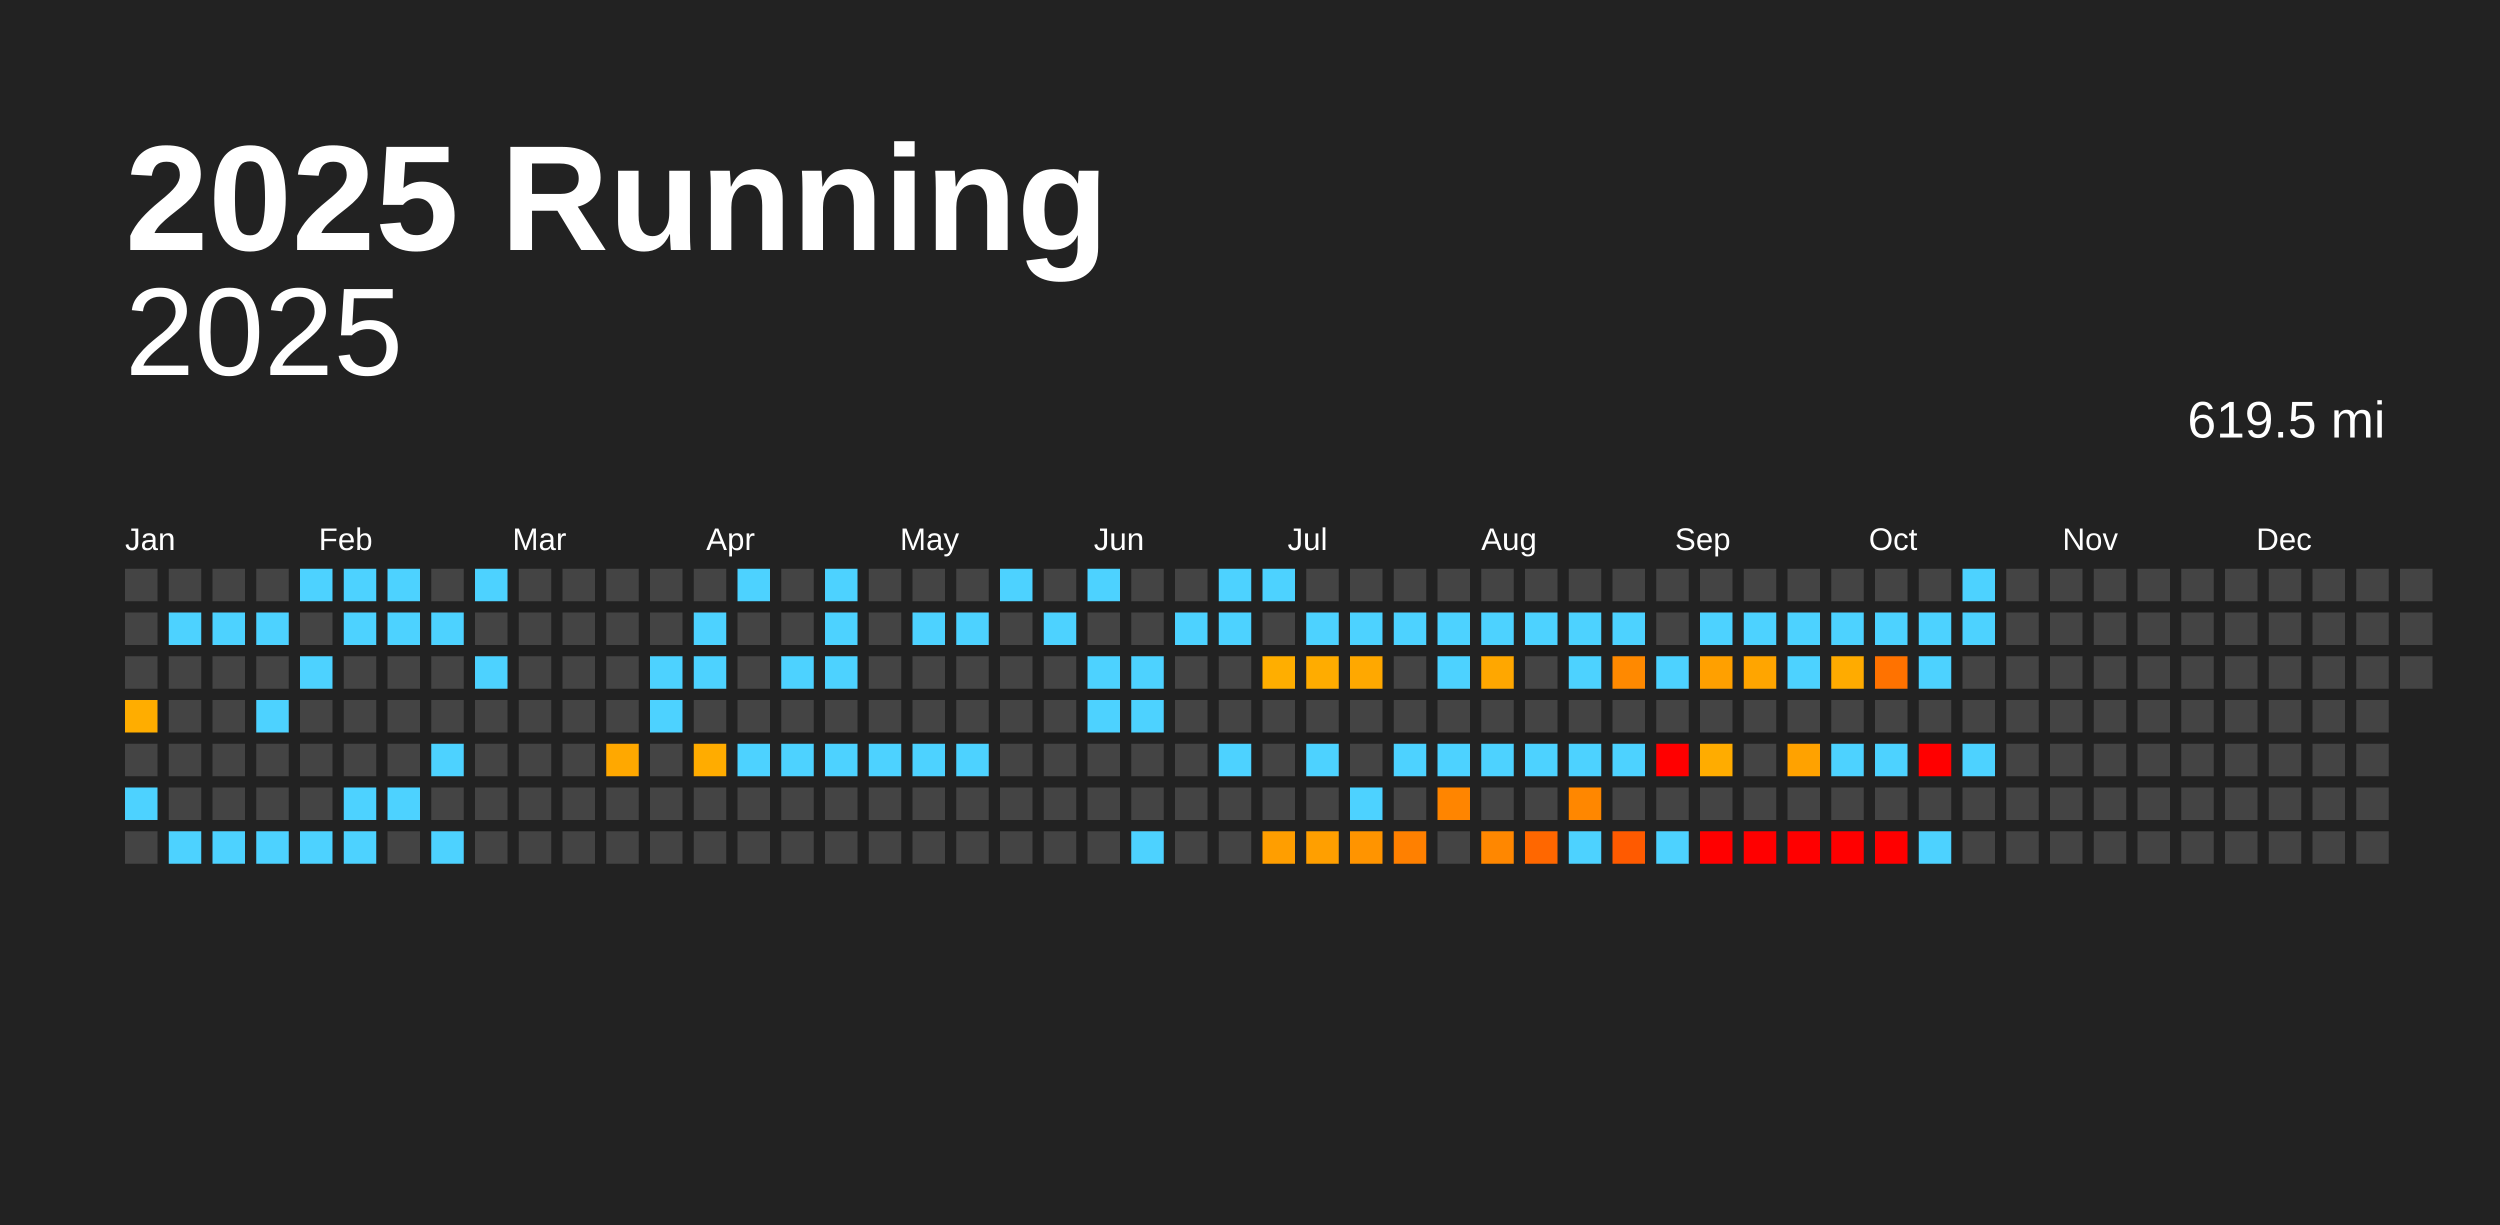
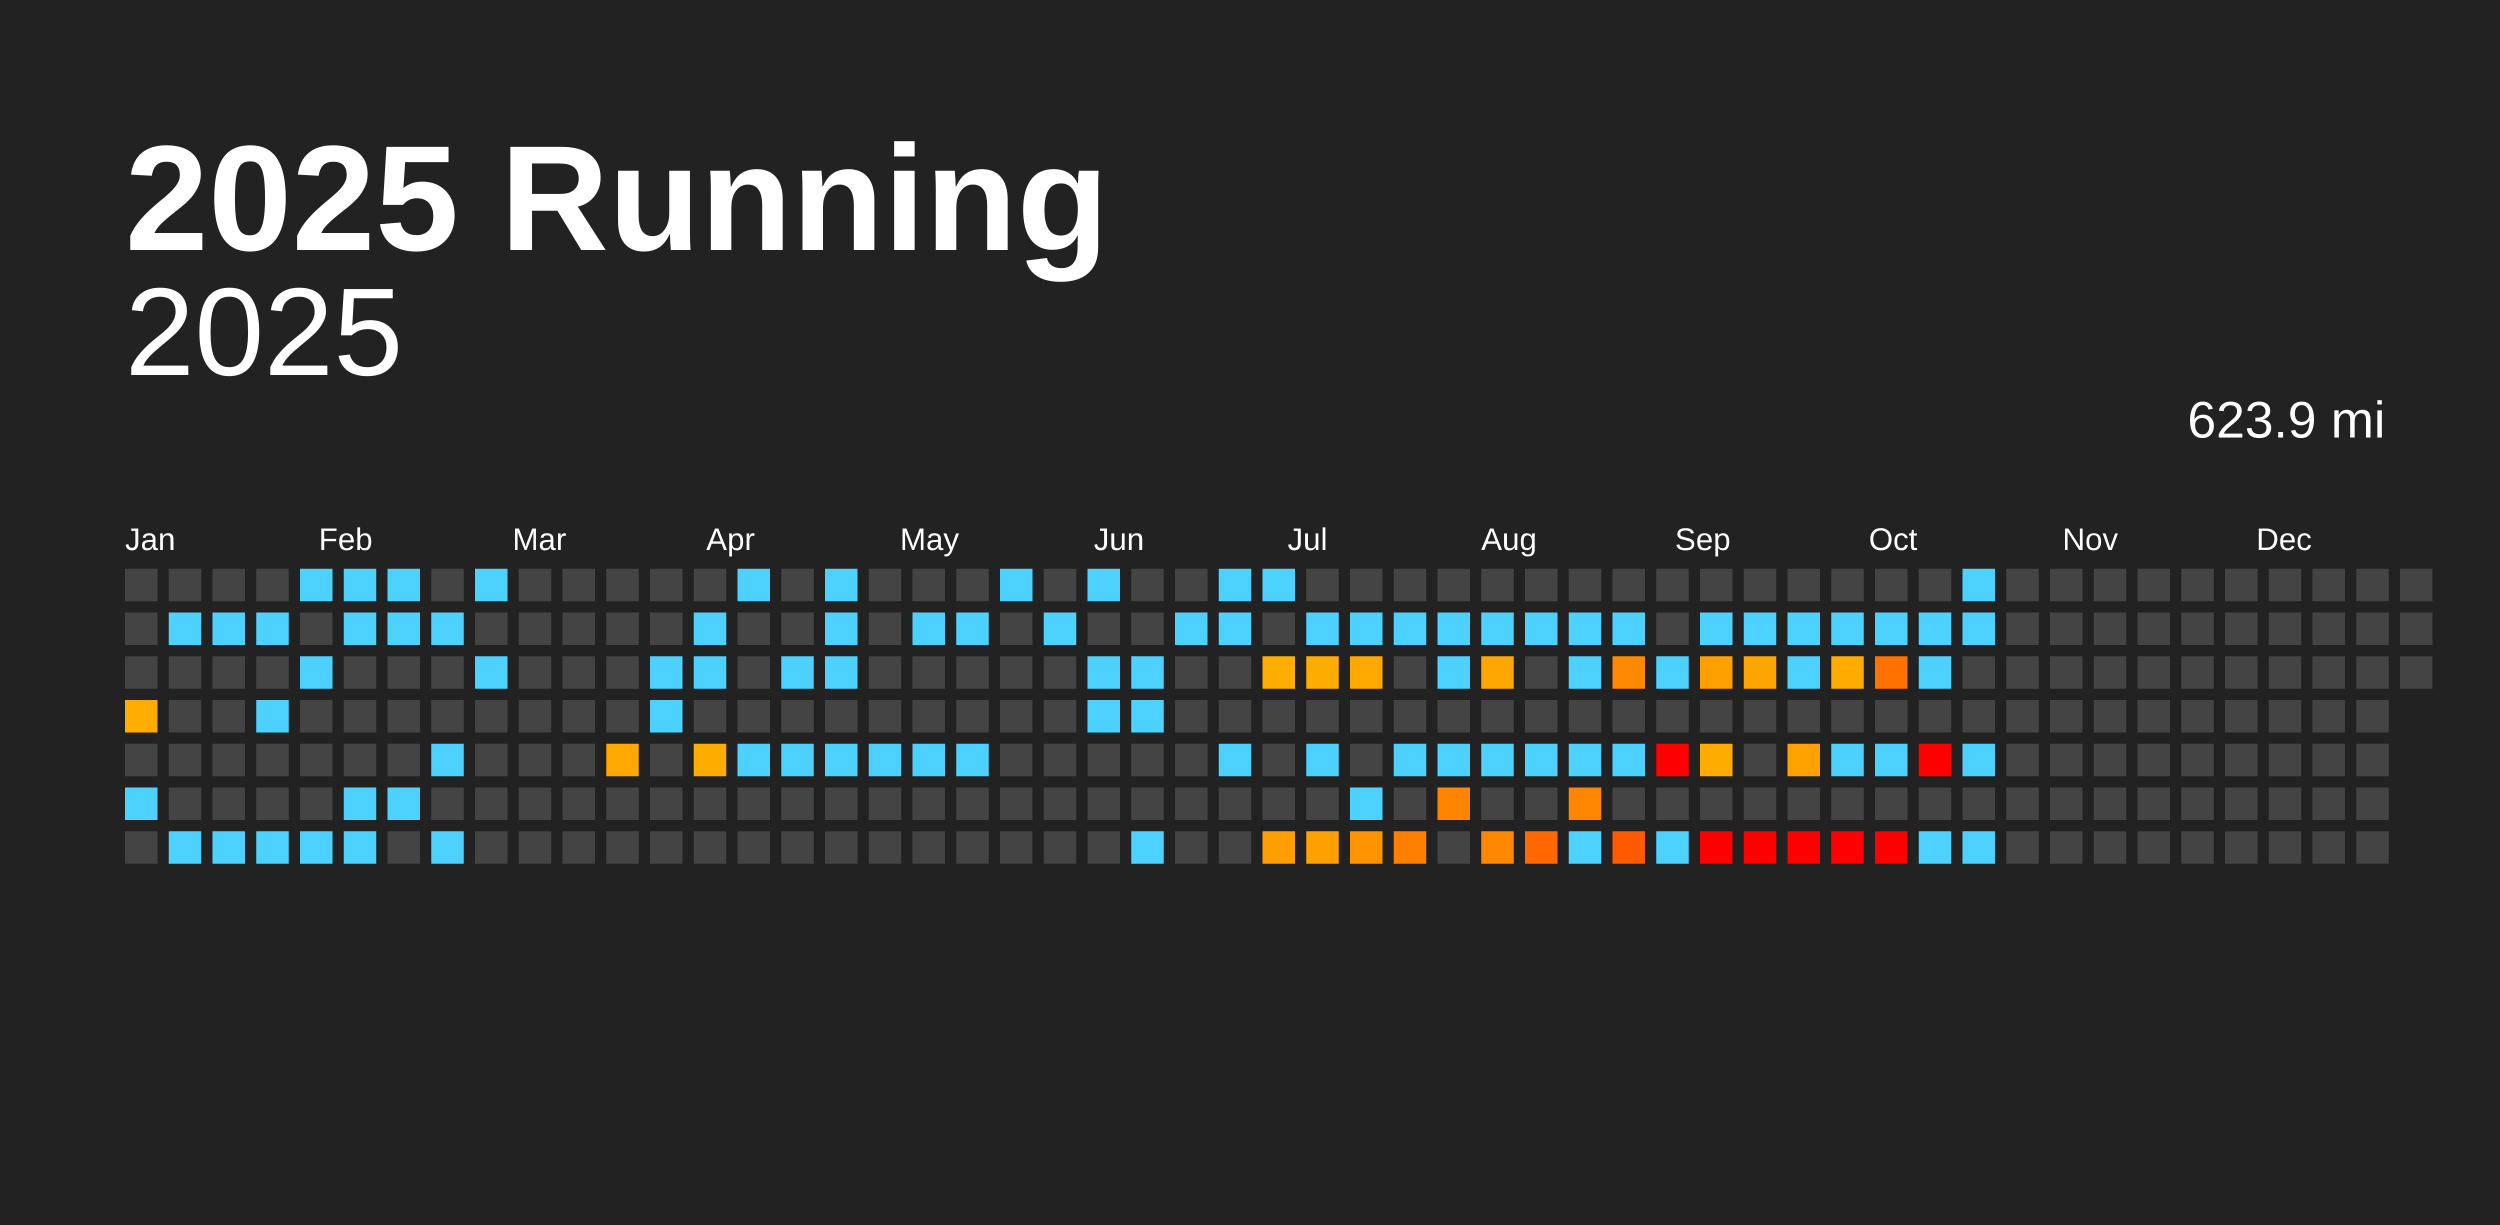
<svg xmlns="http://www.w3.org/2000/svg" baseProfile="full" height="98mm" version="1.1" viewBox="0,0,200,98" width="200mm">
  <defs />
  <rect fill="#222222" height="98" width="200" x="0" y="0" />
  <text fill="#FFFFFF" style="font-size:12px; font-family:Arial; font-weight:bold;" x="10" y="20">2025 Running</text>
  <text alignment-baseline="hanging" fill="#FFFFFF" style="font-size:10.0px; font-family:Arial;" x="10" y="30">2025</text>
-   <text alignment-baseline="hanging" fill="#FFFFFF" style="font-size:4.125px; font-family:Arial;" x="175" y="35">619.5 mi</text>
+   <text alignment-baseline="hanging" fill="#FFFFFF" style="font-size:4.125px; font-family:Arial;" x="175" y="35">623.9 mi</text>
  <text fill="#FFFFFF" style="font-size:2.5px; font-family:Arial" x="10.0" y="44">Jan</text>
  <text fill="#FFFFFF" style="font-size:2.5px; font-family:Arial" x="25.5" y="44">Feb</text>
  <text fill="#FFFFFF" style="font-size:2.5px; font-family:Arial" x="41.0" y="44">Mar</text>
  <text fill="#FFFFFF" style="font-size:2.5px; font-family:Arial" x="56.5" y="44">Apr</text>
  <text fill="#FFFFFF" style="font-size:2.5px; font-family:Arial" x="72.0" y="44">May</text>
  <text fill="#FFFFFF" style="font-size:2.5px; font-family:Arial" x="87.5" y="44">Jun</text>
  <text fill="#FFFFFF" style="font-size:2.5px; font-family:Arial" x="103.0" y="44">Jul</text>
  <text fill="#FFFFFF" style="font-size:2.5px; font-family:Arial" x="118.5" y="44">Aug</text>
  <text fill="#FFFFFF" style="font-size:2.5px; font-family:Arial" x="134.0" y="44">Sep</text>
  <text fill="#FFFFFF" style="font-size:2.5px; font-family:Arial" x="149.5" y="44">Oct</text>
  <text fill="#FFFFFF" style="font-size:2.5px; font-family:Arial" x="165.0" y="44">Nov</text>
  <text fill="#FFFFFF" style="font-size:2.5px; font-family:Arial" x="180.5" y="44">Dec</text>
  <rect fill="#444444" height="2.6" width="2.6" x="10.0" y="45.5" />
  <rect fill="#444444" height="2.6" width="2.6" x="10.0" y="49.0" />
  <rect fill="#444444" height="2.6" width="2.6" x="10.0" y="52.5" />
  <rect fill="#ffad00" height="2.6" width="2.6" x="10.0" y="56.0" />
  <rect fill="#444444" height="2.6" width="2.6" x="10.0" y="59.5" />
  <rect fill="#4dd2ff" height="2.6" width="2.6" x="10.0" y="63.0" />
  <rect fill="#444444" height="2.6" width="2.6" x="10.0" y="66.5" />
  <rect fill="#444444" height="2.6" width="2.6" x="13.5" y="45.5" />
  <rect fill="#4dd2ff" height="2.6" width="2.6" x="13.5" y="49.0" />
  <rect fill="#444444" height="2.6" width="2.6" x="13.5" y="52.5" />
  <rect fill="#444444" height="2.6" width="2.6" x="13.5" y="56.0" />
  <rect fill="#444444" height="2.6" width="2.6" x="13.5" y="59.5" />
  <rect fill="#444444" height="2.6" width="2.6" x="13.5" y="63.0" />
  <rect fill="#4dd2ff" height="2.6" width="2.6" x="13.5" y="66.5" />
  <rect fill="#444444" height="2.6" width="2.6" x="17.0" y="45.5" />
  <rect fill="#4dd2ff" height="2.6" width="2.6" x="17.0" y="49.0" />
  <rect fill="#444444" height="2.6" width="2.6" x="17.0" y="52.5" />
  <rect fill="#444444" height="2.6" width="2.6" x="17.0" y="56.0" />
  <rect fill="#444444" height="2.6" width="2.6" x="17.0" y="59.5" />
  <rect fill="#444444" height="2.6" width="2.6" x="17.0" y="63.0" />
  <rect fill="#4dd2ff" height="2.6" width="2.6" x="17.0" y="66.5" />
  <rect fill="#444444" height="2.6" width="2.6" x="20.5" y="45.5" />
  <rect fill="#4dd2ff" height="2.6" width="2.6" x="20.5" y="49.0" />
  <rect fill="#444444" height="2.6" width="2.6" x="20.5" y="52.5" />
  <rect fill="#4dd2ff" height="2.6" width="2.6" x="20.5" y="56.0" />
  <rect fill="#444444" height="2.6" width="2.6" x="20.5" y="59.5" />
  <rect fill="#444444" height="2.6" width="2.6" x="20.5" y="63.0" />
  <rect fill="#4dd2ff" height="2.6" width="2.6" x="20.5" y="66.5" />
  <rect fill="#4dd2ff" height="2.6" width="2.6" x="24.0" y="45.5" />
  <rect fill="#444444" height="2.6" width="2.6" x="24.0" y="49.0" />
  <rect fill="#4dd2ff" height="2.6" width="2.6" x="24.0" y="52.5" />
  <rect fill="#444444" height="2.6" width="2.6" x="24.0" y="56.0" />
  <rect fill="#444444" height="2.6" width="2.6" x="24.0" y="59.5" />
  <rect fill="#444444" height="2.6" width="2.6" x="24.0" y="63.0" />
  <rect fill="#4dd2ff" height="2.6" width="2.6" x="24.0" y="66.5" />
  <rect fill="#4dd2ff" height="2.6" width="2.6" x="27.5" y="45.5" />
  <rect fill="#4dd2ff" height="2.6" width="2.6" x="27.5" y="49.0" />
  <rect fill="#444444" height="2.6" width="2.6" x="27.5" y="52.5" />
  <rect fill="#444444" height="2.6" width="2.6" x="27.5" y="56.0" />
  <rect fill="#444444" height="2.6" width="2.6" x="27.5" y="59.5" />
  <rect fill="#4dd2ff" height="2.6" width="2.6" x="27.5" y="63.0" />
  <rect fill="#4dd2ff" height="2.6" width="2.6" x="27.5" y="66.5" />
  <rect fill="#4dd2ff" height="2.6" width="2.6" x="31.0" y="45.5" />
  <rect fill="#4dd2ff" height="2.6" width="2.6" x="31.0" y="49.0" />
  <rect fill="#444444" height="2.6" width="2.6" x="31.0" y="52.5" />
  <rect fill="#444444" height="2.6" width="2.6" x="31.0" y="56.0" />
  <rect fill="#444444" height="2.6" width="2.6" x="31.0" y="59.5" />
  <rect fill="#4dd2ff" height="2.6" width="2.6" x="31.0" y="63.0" />
  <rect fill="#444444" height="2.6" width="2.6" x="31.0" y="66.5" />
  <rect fill="#444444" height="2.6" width="2.6" x="34.5" y="45.5" />
  <rect fill="#4dd2ff" height="2.6" width="2.6" x="34.5" y="49.0" />
  <rect fill="#444444" height="2.6" width="2.6" x="34.5" y="52.5" />
  <rect fill="#444444" height="2.6" width="2.6" x="34.5" y="56.0" />
  <rect fill="#4dd2ff" height="2.6" width="2.6" x="34.5" y="59.5" />
  <rect fill="#444444" height="2.6" width="2.6" x="34.5" y="63.0" />
  <rect fill="#4dd2ff" height="2.6" width="2.6" x="34.5" y="66.5" />
  <rect fill="#4dd2ff" height="2.6" width="2.6" x="38.0" y="45.5" />
  <rect fill="#444444" height="2.6" width="2.6" x="38.0" y="49.0" />
  <rect fill="#4dd2ff" height="2.6" width="2.6" x="38.0" y="52.5" />
  <rect fill="#444444" height="2.6" width="2.6" x="38.0" y="56.0" />
  <rect fill="#444444" height="2.6" width="2.6" x="38.0" y="59.5" />
  <rect fill="#444444" height="2.6" width="2.6" x="38.0" y="63.0" />
  <rect fill="#444444" height="2.6" width="2.6" x="38.0" y="66.5" />
  <rect fill="#444444" height="2.6" width="2.6" x="41.5" y="45.5" />
  <rect fill="#444444" height="2.6" width="2.6" x="41.5" y="49.0" />
  <rect fill="#444444" height="2.6" width="2.6" x="41.5" y="52.5" />
  <rect fill="#444444" height="2.6" width="2.6" x="41.5" y="56.0" />
  <rect fill="#444444" height="2.6" width="2.6" x="41.5" y="59.5" />
  <rect fill="#444444" height="2.6" width="2.6" x="41.5" y="63.0" />
  <rect fill="#444444" height="2.6" width="2.6" x="41.5" y="66.5" />
  <rect fill="#444444" height="2.6" width="2.6" x="45.0" y="45.5" />
  <rect fill="#444444" height="2.6" width="2.6" x="45.0" y="49.0" />
  <rect fill="#444444" height="2.6" width="2.6" x="45.0" y="52.5" />
  <rect fill="#444444" height="2.6" width="2.6" x="45.0" y="56.0" />
  <rect fill="#444444" height="2.6" width="2.6" x="45.0" y="59.5" />
  <rect fill="#444444" height="2.6" width="2.6" x="45.0" y="63.0" />
  <rect fill="#444444" height="2.6" width="2.6" x="45.0" y="66.5" />
  <rect fill="#444444" height="2.6" width="2.6" x="48.5" y="45.5" />
  <rect fill="#444444" height="2.6" width="2.6" x="48.5" y="49.0" />
  <rect fill="#444444" height="2.6" width="2.6" x="48.5" y="52.5" />
  <rect fill="#444444" height="2.6" width="2.6" x="48.5" y="56.0" />
  <rect fill="#ffa800" height="2.6" width="2.6" x="48.5" y="59.5" />
  <rect fill="#444444" height="2.6" width="2.6" x="48.5" y="63.0" />
  <rect fill="#444444" height="2.6" width="2.6" x="48.5" y="66.5" />
  <rect fill="#444444" height="2.6" width="2.6" x="52.0" y="45.5" />
  <rect fill="#444444" height="2.6" width="2.6" x="52.0" y="49.0" />
  <rect fill="#4dd2ff" height="2.6" width="2.6" x="52.0" y="52.5" />
  <rect fill="#4dd2ff" height="2.6" width="2.6" x="52.0" y="56.0" />
  <rect fill="#444444" height="2.6" width="2.6" x="52.0" y="59.5" />
  <rect fill="#444444" height="2.6" width="2.6" x="52.0" y="63.0" />
  <rect fill="#444444" height="2.6" width="2.6" x="52.0" y="66.5" />
  <rect fill="#444444" height="2.6" width="2.6" x="55.5" y="45.5" />
  <rect fill="#4dd2ff" height="2.6" width="2.6" x="55.5" y="49.0" />
  <rect fill="#4dd2ff" height="2.6" width="2.6" x="55.5" y="52.5" />
  <rect fill="#444444" height="2.6" width="2.6" x="55.5" y="56.0" />
  <rect fill="#ffac00" height="2.6" width="2.6" x="55.5" y="59.5" />
  <rect fill="#444444" height="2.6" width="2.6" x="55.5" y="63.0" />
  <rect fill="#444444" height="2.6" width="2.6" x="55.5" y="66.5" />
  <rect fill="#4dd2ff" height="2.6" width="2.6" x="59.0" y="45.5" />
  <rect fill="#444444" height="2.6" width="2.6" x="59.0" y="49.0" />
  <rect fill="#444444" height="2.6" width="2.6" x="59.0" y="52.5" />
  <rect fill="#444444" height="2.6" width="2.6" x="59.0" y="56.0" />
  <rect fill="#4dd2ff" height="2.6" width="2.6" x="59.0" y="59.5" />
  <rect fill="#444444" height="2.6" width="2.6" x="59.0" y="63.0" />
  <rect fill="#444444" height="2.6" width="2.6" x="59.0" y="66.5" />
  <rect fill="#444444" height="2.6" width="2.6" x="62.5" y="45.5" />
  <rect fill="#444444" height="2.6" width="2.6" x="62.5" y="49.0" />
  <rect fill="#4dd2ff" height="2.6" width="2.6" x="62.5" y="52.5" />
  <rect fill="#444444" height="2.6" width="2.6" x="62.5" y="56.0" />
  <rect fill="#4dd2ff" height="2.6" width="2.6" x="62.5" y="59.5" />
  <rect fill="#444444" height="2.6" width="2.6" x="62.5" y="63.0" />
  <rect fill="#444444" height="2.6" width="2.6" x="62.5" y="66.5" />
  <rect fill="#4dd2ff" height="2.6" width="2.6" x="66.0" y="45.5" />
  <rect fill="#4dd2ff" height="2.6" width="2.6" x="66.0" y="49.0" />
  <rect fill="#4dd2ff" height="2.6" width="2.6" x="66.0" y="52.5" />
  <rect fill="#444444" height="2.6" width="2.6" x="66.0" y="56.0" />
  <rect fill="#4dd2ff" height="2.6" width="2.6" x="66.0" y="59.5" />
  <rect fill="#444444" height="2.6" width="2.6" x="66.0" y="63.0" />
  <rect fill="#444444" height="2.6" width="2.6" x="66.0" y="66.5" />
  <rect fill="#444444" height="2.6" width="2.6" x="69.5" y="45.5" />
  <rect fill="#444444" height="2.6" width="2.6" x="69.5" y="49.0" />
  <rect fill="#444444" height="2.6" width="2.6" x="69.5" y="52.5" />
  <rect fill="#444444" height="2.6" width="2.6" x="69.5" y="56.0" />
  <rect fill="#4dd2ff" height="2.6" width="2.6" x="69.5" y="59.5" />
  <rect fill="#444444" height="2.6" width="2.6" x="69.5" y="63.0" />
  <rect fill="#444444" height="2.6" width="2.6" x="69.5" y="66.5" />
  <rect fill="#444444" height="2.6" width="2.6" x="73.0" y="45.5" />
  <rect fill="#4dd2ff" height="2.6" width="2.6" x="73.0" y="49.0" />
  <rect fill="#444444" height="2.6" width="2.6" x="73.0" y="52.5" />
  <rect fill="#444444" height="2.6" width="2.6" x="73.0" y="56.0" />
  <rect fill="#4dd2ff" height="2.6" width="2.6" x="73.0" y="59.5" />
  <rect fill="#444444" height="2.6" width="2.6" x="73.0" y="63.0" />
  <rect fill="#444444" height="2.6" width="2.6" x="73.0" y="66.5" />
  <rect fill="#444444" height="2.6" width="2.6" x="76.5" y="45.5" />
  <rect fill="#4dd2ff" height="2.6" width="2.6" x="76.5" y="49.0" />
  <rect fill="#444444" height="2.6" width="2.6" x="76.5" y="52.5" />
  <rect fill="#444444" height="2.6" width="2.6" x="76.5" y="56.0" />
  <rect fill="#4dd2ff" height="2.6" width="2.6" x="76.5" y="59.5" />
  <rect fill="#444444" height="2.6" width="2.6" x="76.5" y="63.0" />
  <rect fill="#444444" height="2.6" width="2.6" x="76.5" y="66.5" />
  <rect fill="#4dd2ff" height="2.6" width="2.6" x="80.0" y="45.5" />
  <rect fill="#444444" height="2.6" width="2.6" x="80.0" y="49.0" />
  <rect fill="#444444" height="2.6" width="2.6" x="80.0" y="52.5" />
  <rect fill="#444444" height="2.6" width="2.6" x="80.0" y="56.0" />
  <rect fill="#444444" height="2.6" width="2.6" x="80.0" y="59.5" />
  <rect fill="#444444" height="2.6" width="2.6" x="80.0" y="63.0" />
  <rect fill="#444444" height="2.6" width="2.6" x="80.0" y="66.5" />
  <rect fill="#444444" height="2.6" width="2.6" x="83.5" y="45.5" />
  <rect fill="#4dd2ff" height="2.6" width="2.6" x="83.5" y="49.0" />
  <rect fill="#444444" height="2.6" width="2.6" x="83.5" y="52.5" />
  <rect fill="#444444" height="2.6" width="2.6" x="83.5" y="56.0" />
  <rect fill="#444444" height="2.6" width="2.6" x="83.5" y="59.5" />
  <rect fill="#444444" height="2.6" width="2.6" x="83.5" y="63.0" />
  <rect fill="#444444" height="2.6" width="2.6" x="83.5" y="66.5" />
  <rect fill="#4dd2ff" height="2.6" width="2.6" x="87.0" y="45.5" />
  <rect fill="#444444" height="2.6" width="2.6" x="87.0" y="49.0" />
  <rect fill="#4dd2ff" height="2.6" width="2.6" x="87.0" y="52.5" />
  <rect fill="#4dd2ff" height="2.6" width="2.6" x="87.0" y="56.0" />
  <rect fill="#444444" height="2.6" width="2.6" x="87.0" y="59.5" />
  <rect fill="#444444" height="2.6" width="2.6" x="87.0" y="63.0" />
  <rect fill="#444444" height="2.6" width="2.6" x="87.0" y="66.5" />
  <rect fill="#444444" height="2.6" width="2.6" x="90.5" y="45.5" />
  <rect fill="#444444" height="2.6" width="2.6" x="90.5" y="49.0" />
  <rect fill="#4dd2ff" height="2.6" width="2.6" x="90.5" y="52.5" />
  <rect fill="#4dd2ff" height="2.6" width="2.6" x="90.5" y="56.0" />
  <rect fill="#444444" height="2.6" width="2.6" x="90.5" y="59.5" />
  <rect fill="#444444" height="2.6" width="2.6" x="90.5" y="63.0" />
  <rect fill="#4dd2ff" height="2.6" width="2.6" x="90.5" y="66.5" />
  <rect fill="#444444" height="2.6" width="2.6" x="94.0" y="45.5" />
  <rect fill="#4dd2ff" height="2.6" width="2.6" x="94.0" y="49.0" />
  <rect fill="#444444" height="2.6" width="2.6" x="94.0" y="52.5" />
  <rect fill="#444444" height="2.6" width="2.6" x="94.0" y="56.0" />
  <rect fill="#444444" height="2.6" width="2.6" x="94.0" y="59.5" />
  <rect fill="#444444" height="2.6" width="2.6" x="94.0" y="63.0" />
  <rect fill="#444444" height="2.6" width="2.6" x="94.0" y="66.5" />
  <rect fill="#4dd2ff" height="2.6" width="2.6" x="97.5" y="45.5" />
  <rect fill="#4dd2ff" height="2.6" width="2.6" x="97.5" y="49.0" />
  <rect fill="#444444" height="2.6" width="2.6" x="97.5" y="52.5" />
  <rect fill="#444444" height="2.6" width="2.6" x="97.5" y="56.0" />
  <rect fill="#4dd2ff" height="2.6" width="2.6" x="97.5" y="59.5" />
  <rect fill="#444444" height="2.6" width="2.6" x="97.5" y="63.0" />
  <rect fill="#444444" height="2.6" width="2.6" x="97.5" y="66.5" />
  <rect fill="#4dd2ff" height="2.6" width="2.6" x="101.0" y="45.5" />
  <rect fill="#444444" height="2.6" width="2.6" x="101.0" y="49.0" />
  <rect fill="#ffae00" height="2.6" width="2.6" x="101.0" y="52.5" />
  <rect fill="#444444" height="2.6" width="2.6" x="101.0" y="56.0" />
  <rect fill="#444444" height="2.6" width="2.6" x="101.0" y="59.5" />
  <rect fill="#444444" height="2.6" width="2.6" x="101.0" y="63.0" />
  <rect fill="#ff9e00" height="2.6" width="2.6" x="101.0" y="66.5" />
  <rect fill="#444444" height="2.6" width="2.6" x="104.5" y="45.5" />
  <rect fill="#4dd2ff" height="2.6" width="2.6" x="104.5" y="49.0" />
  <rect fill="#ffac00" height="2.6" width="2.6" x="104.5" y="52.5" />
  <rect fill="#444444" height="2.6" width="2.6" x="104.5" y="56.0" />
  <rect fill="#4dd2ff" height="2.6" width="2.6" x="104.5" y="59.5" />
  <rect fill="#444444" height="2.6" width="2.6" x="104.5" y="63.0" />
  <rect fill="#ff9f00" height="2.6" width="2.6" x="104.5" y="66.5" />
  <rect fill="#444444" height="2.6" width="2.6" x="108.0" y="45.5" />
  <rect fill="#4dd2ff" height="2.6" width="2.6" x="108.0" y="49.0" />
  <rect fill="#ffa800" height="2.6" width="2.6" x="108.0" y="52.5" />
  <rect fill="#444444" height="2.6" width="2.6" x="108.0" y="56.0" />
  <rect fill="#444444" height="2.6" width="2.6" x="108.0" y="59.5" />
  <rect fill="#4dd2ff" height="2.6" width="2.6" x="108.0" y="63.0" />
  <rect fill="#ff9400" height="2.6" width="2.6" x="108.0" y="66.5" />
  <rect fill="#444444" height="2.6" width="2.6" x="111.5" y="45.5" />
  <rect fill="#4dd2ff" height="2.6" width="2.6" x="111.5" y="49.0" />
  <rect fill="#444444" height="2.6" width="2.6" x="111.5" y="52.5" />
  <rect fill="#444444" height="2.6" width="2.6" x="111.5" y="56.0" />
  <rect fill="#4dd2ff" height="2.6" width="2.6" x="111.5" y="59.5" />
  <rect fill="#444444" height="2.6" width="2.6" x="111.5" y="63.0" />
  <rect fill="#ff8000" height="2.6" width="2.6" x="111.5" y="66.5" />
  <rect fill="#444444" height="2.6" width="2.6" x="115.0" y="45.5" />
  <rect fill="#4dd2ff" height="2.6" width="2.6" x="115.0" y="49.0" />
  <rect fill="#4dd2ff" height="2.6" width="2.6" x="115.0" y="52.5" />
  <rect fill="#444444" height="2.6" width="2.6" x="115.0" y="56.0" />
  <rect fill="#4dd2ff" height="2.6" width="2.6" x="115.0" y="59.5" />
  <rect fill="#ff8500" height="2.6" width="2.6" x="115.0" y="63.0" />
  <rect fill="#444444" height="2.6" width="2.6" x="115.0" y="66.5" />
  <rect fill="#444444" height="2.6" width="2.6" x="118.5" y="45.5" />
  <rect fill="#4dd2ff" height="2.6" width="2.6" x="118.5" y="49.0" />
  <rect fill="#ffa700" height="2.6" width="2.6" x="118.5" y="52.5" />
  <rect fill="#444444" height="2.6" width="2.6" x="118.5" y="56.0" />
  <rect fill="#4dd2ff" height="2.6" width="2.6" x="118.5" y="59.5" />
  <rect fill="#444444" height="2.6" width="2.6" x="118.5" y="63.0" />
  <rect fill="#ff8700" height="2.6" width="2.6" x="118.5" y="66.5" />
  <rect fill="#444444" height="2.6" width="2.6" x="122.0" y="45.5" />
  <rect fill="#4dd2ff" height="2.6" width="2.6" x="122.0" y="49.0" />
  <rect fill="#444444" height="2.6" width="2.6" x="122.0" y="52.5" />
  <rect fill="#444444" height="2.6" width="2.6" x="122.0" y="56.0" />
  <rect fill="#4dd2ff" height="2.6" width="2.6" x="122.0" y="59.5" />
  <rect fill="#444444" height="2.6" width="2.6" x="122.0" y="63.0" />
  <rect fill="#ff6700" height="2.6" width="2.6" x="122.0" y="66.5" />
  <rect fill="#444444" height="2.6" width="2.6" x="125.5" y="45.5" />
  <rect fill="#4dd2ff" height="2.6" width="2.6" x="125.5" y="49.0" />
  <rect fill="#4dd2ff" height="2.6" width="2.6" x="125.5" y="52.5" />
  <rect fill="#444444" height="2.6" width="2.6" x="125.5" y="56.0" />
  <rect fill="#4dd2ff" height="2.6" width="2.6" x="125.5" y="59.5" />
  <rect fill="#ff8700" height="2.6" width="2.6" x="125.5" y="63.0" />
  <rect fill="#4dd2ff" height="2.6" width="2.6" x="125.5" y="66.5" />
  <rect fill="#444444" height="2.6" width="2.6" x="129.0" y="45.5" />
  <rect fill="#4dd2ff" height="2.6" width="2.6" x="129.0" y="49.0" />
  <rect fill="#ff8900" height="2.6" width="2.6" x="129.0" y="52.5" />
  <rect fill="#444444" height="2.6" width="2.6" x="129.0" y="56.0" />
  <rect fill="#4dd2ff" height="2.6" width="2.6" x="129.0" y="59.5" />
  <rect fill="#444444" height="2.6" width="2.6" x="129.0" y="63.0" />
  <rect fill="#ff5a00" height="2.6" width="2.6" x="129.0" y="66.5" />
  <rect fill="#444444" height="2.6" width="2.6" x="132.5" y="45.5" />
  <rect fill="#444444" height="2.6" width="2.6" x="132.5" y="49.0" />
  <rect fill="#4dd2ff" height="2.6" width="2.6" x="132.5" y="52.5" />
  <rect fill="#444444" height="2.6" width="2.6" x="132.5" y="56.0" />
  <rect fill="red" height="2.6" width="2.6" x="132.5" y="59.5" />
  <rect fill="#444444" height="2.6" width="2.6" x="132.5" y="63.0" />
  <rect fill="#4dd2ff" height="2.6" width="2.6" x="132.5" y="66.5" />
  <rect fill="#444444" height="2.6" width="2.6" x="136.0" y="45.5" />
  <rect fill="#4dd2ff" height="2.6" width="2.6" x="136.0" y="49.0" />
  <rect fill="#ffa000" height="2.6" width="2.6" x="136.0" y="52.5" />
  <rect fill="#444444" height="2.6" width="2.6" x="136.0" y="56.0" />
  <rect fill="#ffac00" height="2.6" width="2.6" x="136.0" y="59.5" />
  <rect fill="#444444" height="2.6" width="2.6" x="136.0" y="63.0" />
  <rect fill="red" height="2.6" width="2.6" x="136.0" y="66.5" />
  <rect fill="#444444" height="2.6" width="2.6" x="139.5" y="45.5" />
  <rect fill="#4dd2ff" height="2.6" width="2.6" x="139.5" y="49.0" />
  <rect fill="#ffa500" height="2.6" width="2.6" x="139.5" y="52.5" />
  <rect fill="#444444" height="2.6" width="2.6" x="139.5" y="56.0" />
  <rect fill="#444444" height="2.6" width="2.6" x="139.5" y="59.5" />
  <rect fill="#444444" height="2.6" width="2.6" x="139.5" y="63.0" />
  <rect fill="red" height="2.6" width="2.6" x="139.5" y="66.5" />
  <rect fill="#444444" height="2.6" width="2.6" x="143.0" y="45.5" />
  <rect fill="#4dd2ff" height="2.6" width="2.6" x="143.0" y="49.0" />
  <rect fill="#4dd2ff" height="2.6" width="2.6" x="143.0" y="52.5" />
  <rect fill="#444444" height="2.6" width="2.6" x="143.0" y="56.0" />
  <rect fill="#ffa200" height="2.6" width="2.6" x="143.0" y="59.5" />
  <rect fill="#444444" height="2.6" width="2.6" x="143.0" y="63.0" />
  <rect fill="red" height="2.6" width="2.6" x="143.0" y="66.5" />
  <rect fill="#444444" height="2.6" width="2.6" x="146.5" y="45.5" />
  <rect fill="#4dd2ff" height="2.6" width="2.6" x="146.5" y="49.0" />
  <rect fill="#ffab00" height="2.6" width="2.6" x="146.5" y="52.5" />
  <rect fill="#444444" height="2.6" width="2.6" x="146.5" y="56.0" />
  <rect fill="#4dd2ff" height="2.6" width="2.6" x="146.5" y="59.5" />
  <rect fill="#444444" height="2.6" width="2.6" x="146.5" y="63.0" />
  <rect fill="red" height="2.6" width="2.6" x="146.5" y="66.5" />
  <rect fill="#444444" height="2.6" width="2.6" x="150.0" y="45.5" />
  <rect fill="#4dd2ff" height="2.6" width="2.6" x="150.0" y="49.0" />
  <rect fill="#ff7200" height="2.6" width="2.6" x="150.0" y="52.5" />
  <rect fill="#444444" height="2.6" width="2.6" x="150.0" y="56.0" />
  <rect fill="#4dd2ff" height="2.6" width="2.6" x="150.0" y="59.5" />
  <rect fill="#444444" height="2.6" width="2.6" x="150.0" y="63.0" />
  <rect fill="red" height="2.6" width="2.6" x="150.0" y="66.5" />
  <rect fill="#444444" height="2.6" width="2.6" x="153.5" y="45.5" />
  <rect fill="#4dd2ff" height="2.6" width="2.6" x="153.5" y="49.0" />
  <rect fill="#4dd2ff" height="2.6" width="2.6" x="153.5" y="52.5" />
  <rect fill="#444444" height="2.6" width="2.6" x="153.5" y="56.0" />
  <rect fill="red" height="2.6" width="2.6" x="153.5" y="59.5" />
  <rect fill="#444444" height="2.6" width="2.6" x="153.5" y="63.0" />
  <rect fill="#4dd2ff" height="2.6" width="2.6" x="153.5" y="66.5" />
  <rect fill="#4dd2ff" height="2.6" width="2.6" x="157.0" y="45.5" />
  <rect fill="#4dd2ff" height="2.6" width="2.6" x="157.0" y="49.0" />
  <rect fill="#444444" height="2.6" width="2.6" x="157.0" y="52.5" />
  <rect fill="#444444" height="2.6" width="2.6" x="157.0" y="56.0" />
  <rect fill="#4dd2ff" height="2.6" width="2.6" x="157.0" y="59.5" />
  <rect fill="#444444" height="2.6" width="2.6" x="157.0" y="63.0" />
-   <rect fill="#444444" height="2.6" width="2.6" x="157.0" y="66.5" />
+   <rect fill="#4dd2ff" height="2.6" width="2.6" x="157.0" y="66.5" />
  <rect fill="#444444" height="2.6" width="2.6" x="160.5" y="45.5" />
  <rect fill="#444444" height="2.6" width="2.6" x="160.5" y="49.0" />
  <rect fill="#444444" height="2.6" width="2.6" x="160.5" y="52.5" />
  <rect fill="#444444" height="2.6" width="2.6" x="160.5" y="56.0" />
  <rect fill="#444444" height="2.6" width="2.6" x="160.5" y="59.5" />
  <rect fill="#444444" height="2.6" width="2.6" x="160.5" y="63.0" />
  <rect fill="#444444" height="2.6" width="2.6" x="160.5" y="66.5" />
  <rect fill="#444444" height="2.6" width="2.6" x="164.0" y="45.5" />
  <rect fill="#444444" height="2.6" width="2.6" x="164.0" y="49.0" />
  <rect fill="#444444" height="2.6" width="2.6" x="164.0" y="52.5" />
  <rect fill="#444444" height="2.6" width="2.6" x="164.0" y="56.0" />
  <rect fill="#444444" height="2.6" width="2.6" x="164.0" y="59.5" />
  <rect fill="#444444" height="2.6" width="2.6" x="164.0" y="63.0" />
  <rect fill="#444444" height="2.6" width="2.6" x="164.0" y="66.5" />
  <rect fill="#444444" height="2.6" width="2.6" x="167.5" y="45.5" />
  <rect fill="#444444" height="2.6" width="2.6" x="167.5" y="49.0" />
  <rect fill="#444444" height="2.6" width="2.6" x="167.5" y="52.5" />
  <rect fill="#444444" height="2.6" width="2.6" x="167.5" y="56.0" />
  <rect fill="#444444" height="2.6" width="2.6" x="167.5" y="59.5" />
  <rect fill="#444444" height="2.6" width="2.6" x="167.5" y="63.0" />
  <rect fill="#444444" height="2.6" width="2.6" x="167.5" y="66.5" />
  <rect fill="#444444" height="2.6" width="2.6" x="171.0" y="45.5" />
  <rect fill="#444444" height="2.6" width="2.6" x="171.0" y="49.0" />
  <rect fill="#444444" height="2.6" width="2.6" x="171.0" y="52.5" />
  <rect fill="#444444" height="2.6" width="2.6" x="171.0" y="56.0" />
  <rect fill="#444444" height="2.6" width="2.6" x="171.0" y="59.5" />
  <rect fill="#444444" height="2.6" width="2.6" x="171.0" y="63.0" />
  <rect fill="#444444" height="2.6" width="2.6" x="171.0" y="66.5" />
  <rect fill="#444444" height="2.6" width="2.6" x="174.5" y="45.5" />
  <rect fill="#444444" height="2.6" width="2.6" x="174.5" y="49.0" />
  <rect fill="#444444" height="2.6" width="2.6" x="174.5" y="52.5" />
  <rect fill="#444444" height="2.6" width="2.6" x="174.5" y="56.0" />
  <rect fill="#444444" height="2.6" width="2.6" x="174.5" y="59.5" />
  <rect fill="#444444" height="2.6" width="2.6" x="174.5" y="63.0" />
  <rect fill="#444444" height="2.6" width="2.6" x="174.5" y="66.5" />
  <rect fill="#444444" height="2.6" width="2.6" x="178.0" y="45.5" />
  <rect fill="#444444" height="2.6" width="2.6" x="178.0" y="49.0" />
  <rect fill="#444444" height="2.6" width="2.6" x="178.0" y="52.5" />
  <rect fill="#444444" height="2.6" width="2.6" x="178.0" y="56.0" />
  <rect fill="#444444" height="2.6" width="2.6" x="178.0" y="59.5" />
  <rect fill="#444444" height="2.6" width="2.6" x="178.0" y="63.0" />
  <rect fill="#444444" height="2.6" width="2.6" x="178.0" y="66.5" />
  <rect fill="#444444" height="2.6" width="2.6" x="181.5" y="45.5" />
  <rect fill="#444444" height="2.6" width="2.6" x="181.5" y="49.0" />
  <rect fill="#444444" height="2.6" width="2.6" x="181.5" y="52.5" />
  <rect fill="#444444" height="2.6" width="2.6" x="181.5" y="56.0" />
  <rect fill="#444444" height="2.6" width="2.6" x="181.5" y="59.5" />
  <rect fill="#444444" height="2.6" width="2.6" x="181.5" y="63.0" />
  <rect fill="#444444" height="2.6" width="2.6" x="181.5" y="66.5" />
  <rect fill="#444444" height="2.6" width="2.6" x="185.0" y="45.5" />
  <rect fill="#444444" height="2.6" width="2.6" x="185.0" y="49.0" />
  <rect fill="#444444" height="2.6" width="2.6" x="185.0" y="52.5" />
  <rect fill="#444444" height="2.6" width="2.6" x="185.0" y="56.0" />
  <rect fill="#444444" height="2.6" width="2.6" x="185.0" y="59.5" />
  <rect fill="#444444" height="2.6" width="2.6" x="185.0" y="63.0" />
  <rect fill="#444444" height="2.6" width="2.6" x="185.0" y="66.5" />
  <rect fill="#444444" height="2.6" width="2.6" x="188.5" y="45.5" />
  <rect fill="#444444" height="2.6" width="2.6" x="188.5" y="49.0" />
  <rect fill="#444444" height="2.6" width="2.6" x="188.5" y="52.5" />
  <rect fill="#444444" height="2.6" width="2.6" x="188.5" y="56.0" />
  <rect fill="#444444" height="2.6" width="2.6" x="188.5" y="59.5" />
  <rect fill="#444444" height="2.6" width="2.6" x="188.5" y="63.0" />
  <rect fill="#444444" height="2.6" width="2.6" x="188.5" y="66.5" />
  <rect fill="#444444" height="2.6" width="2.6" x="192.0" y="45.5" />
  <rect fill="#444444" height="2.6" width="2.6" x="192.0" y="49.0" />
  <rect fill="#444444" height="2.6" width="2.6" x="192.0" y="52.5" />
</svg>
